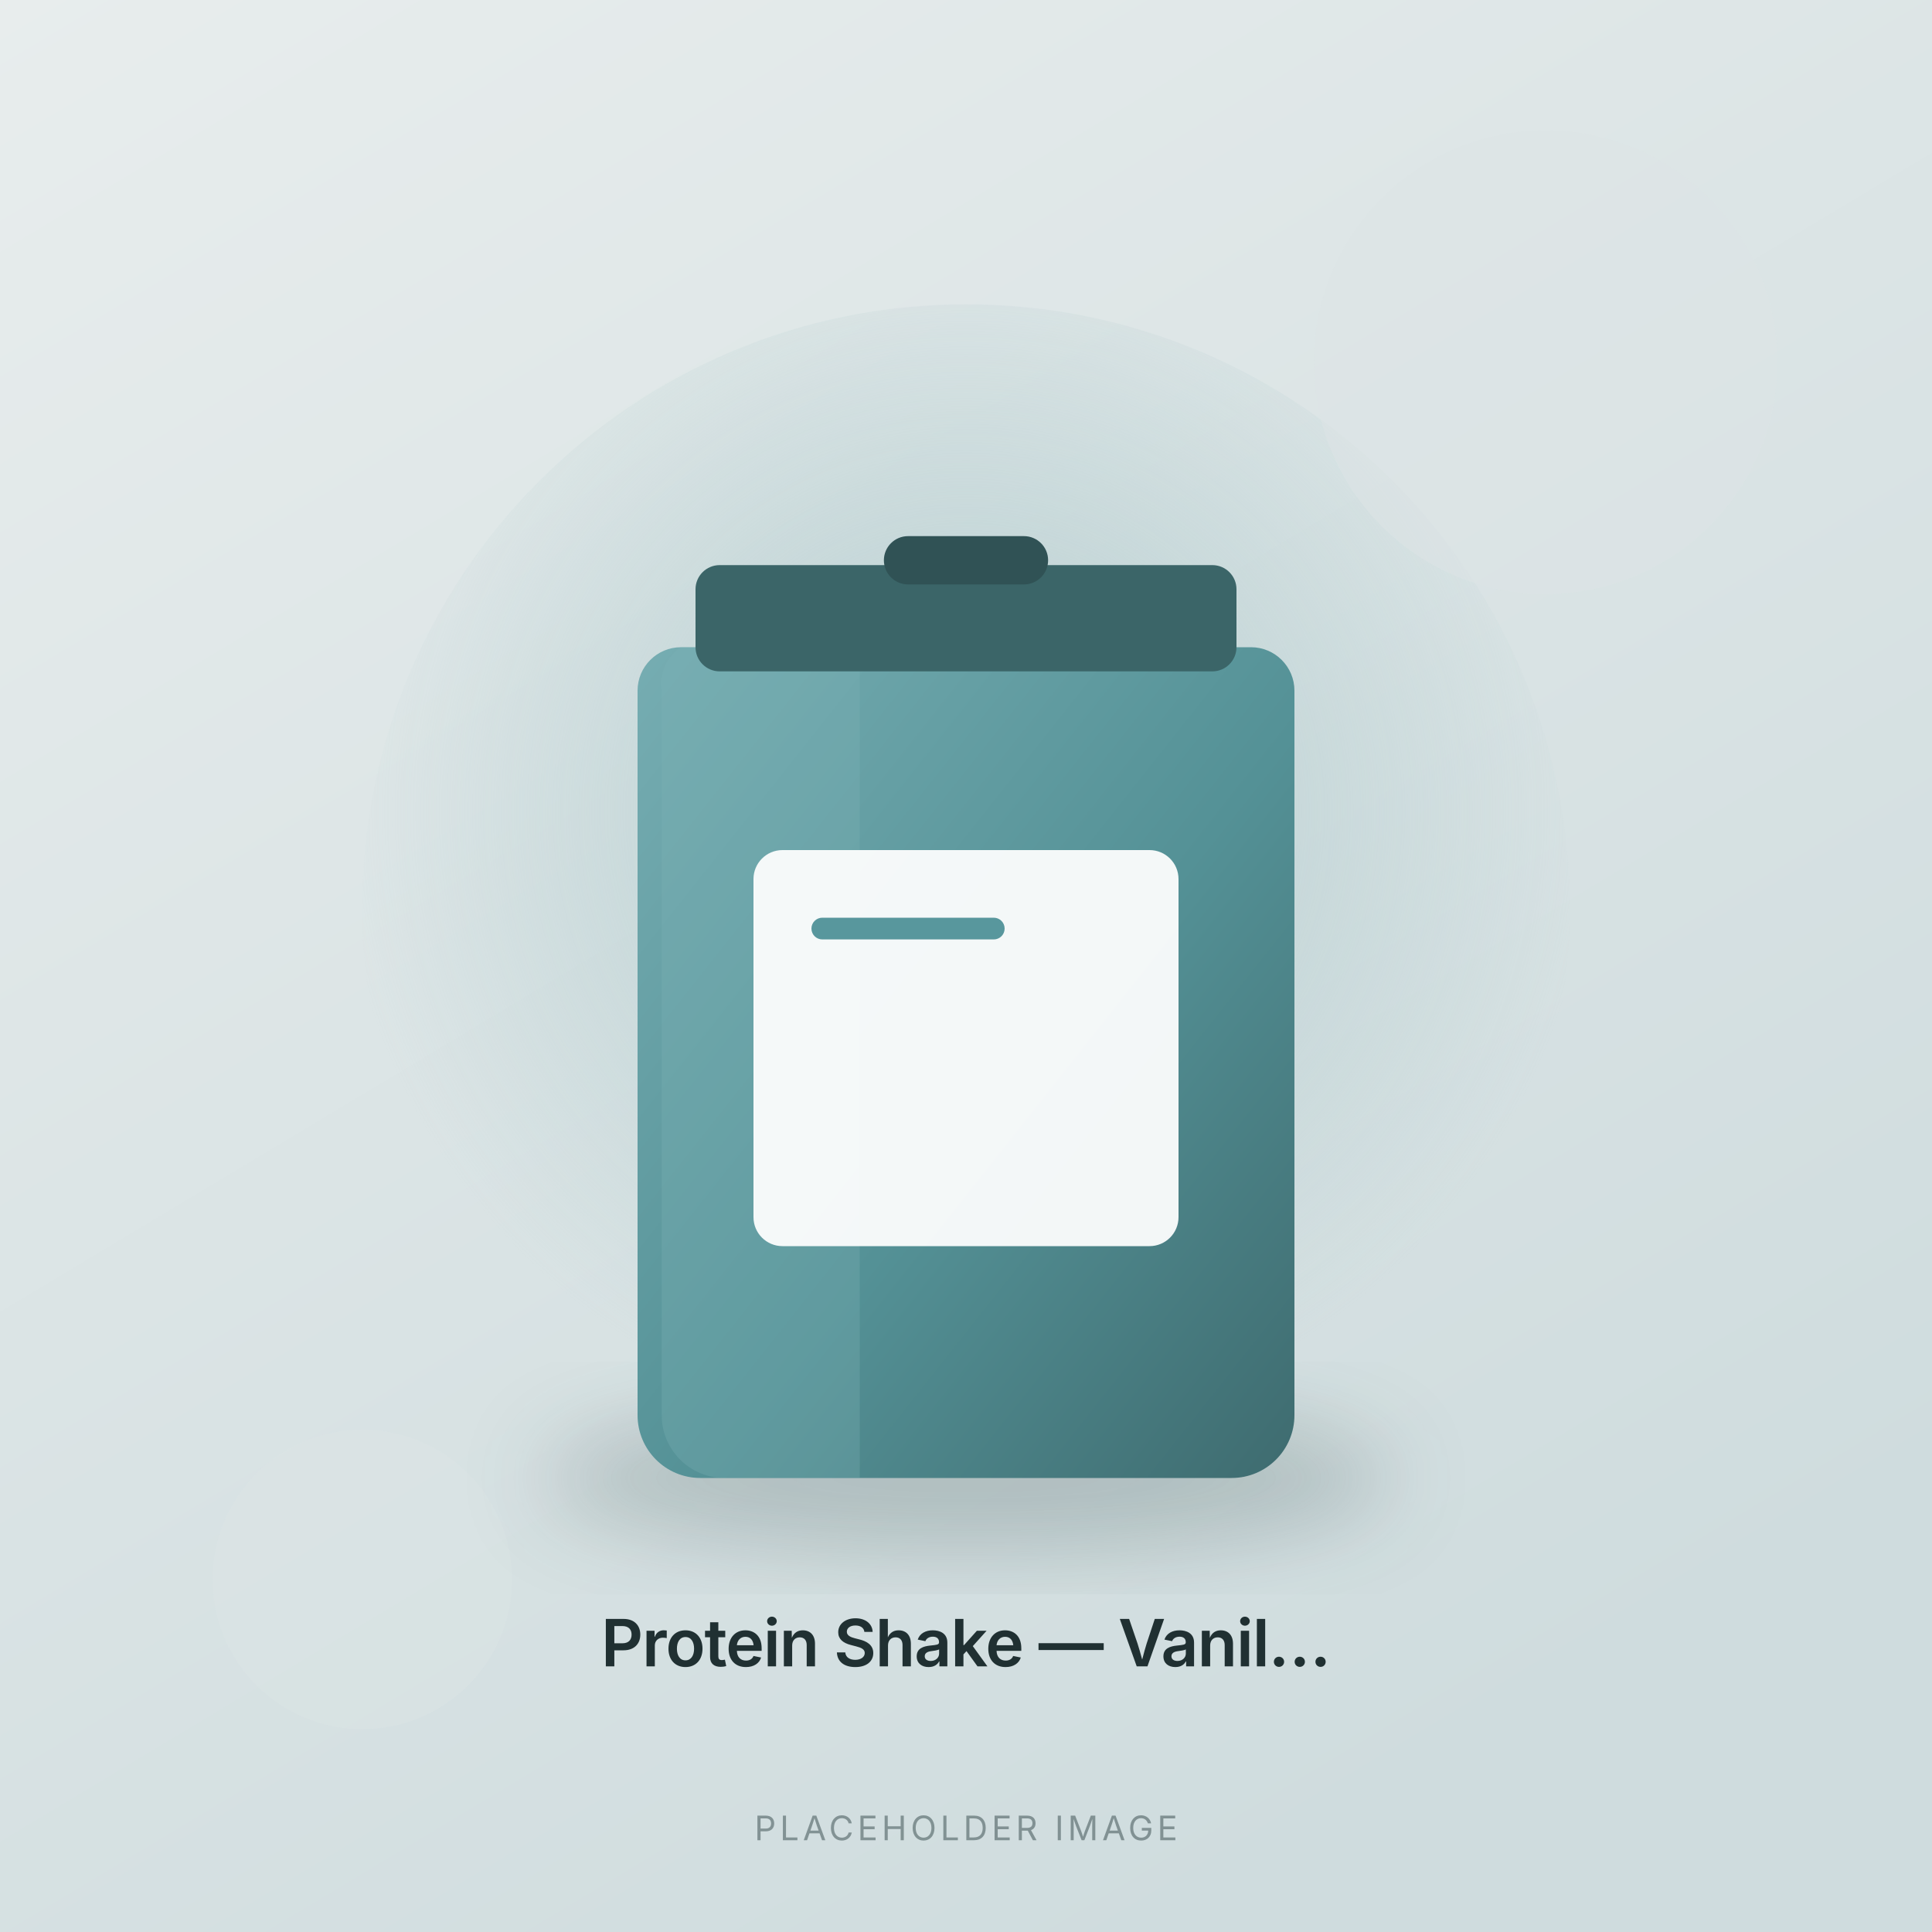
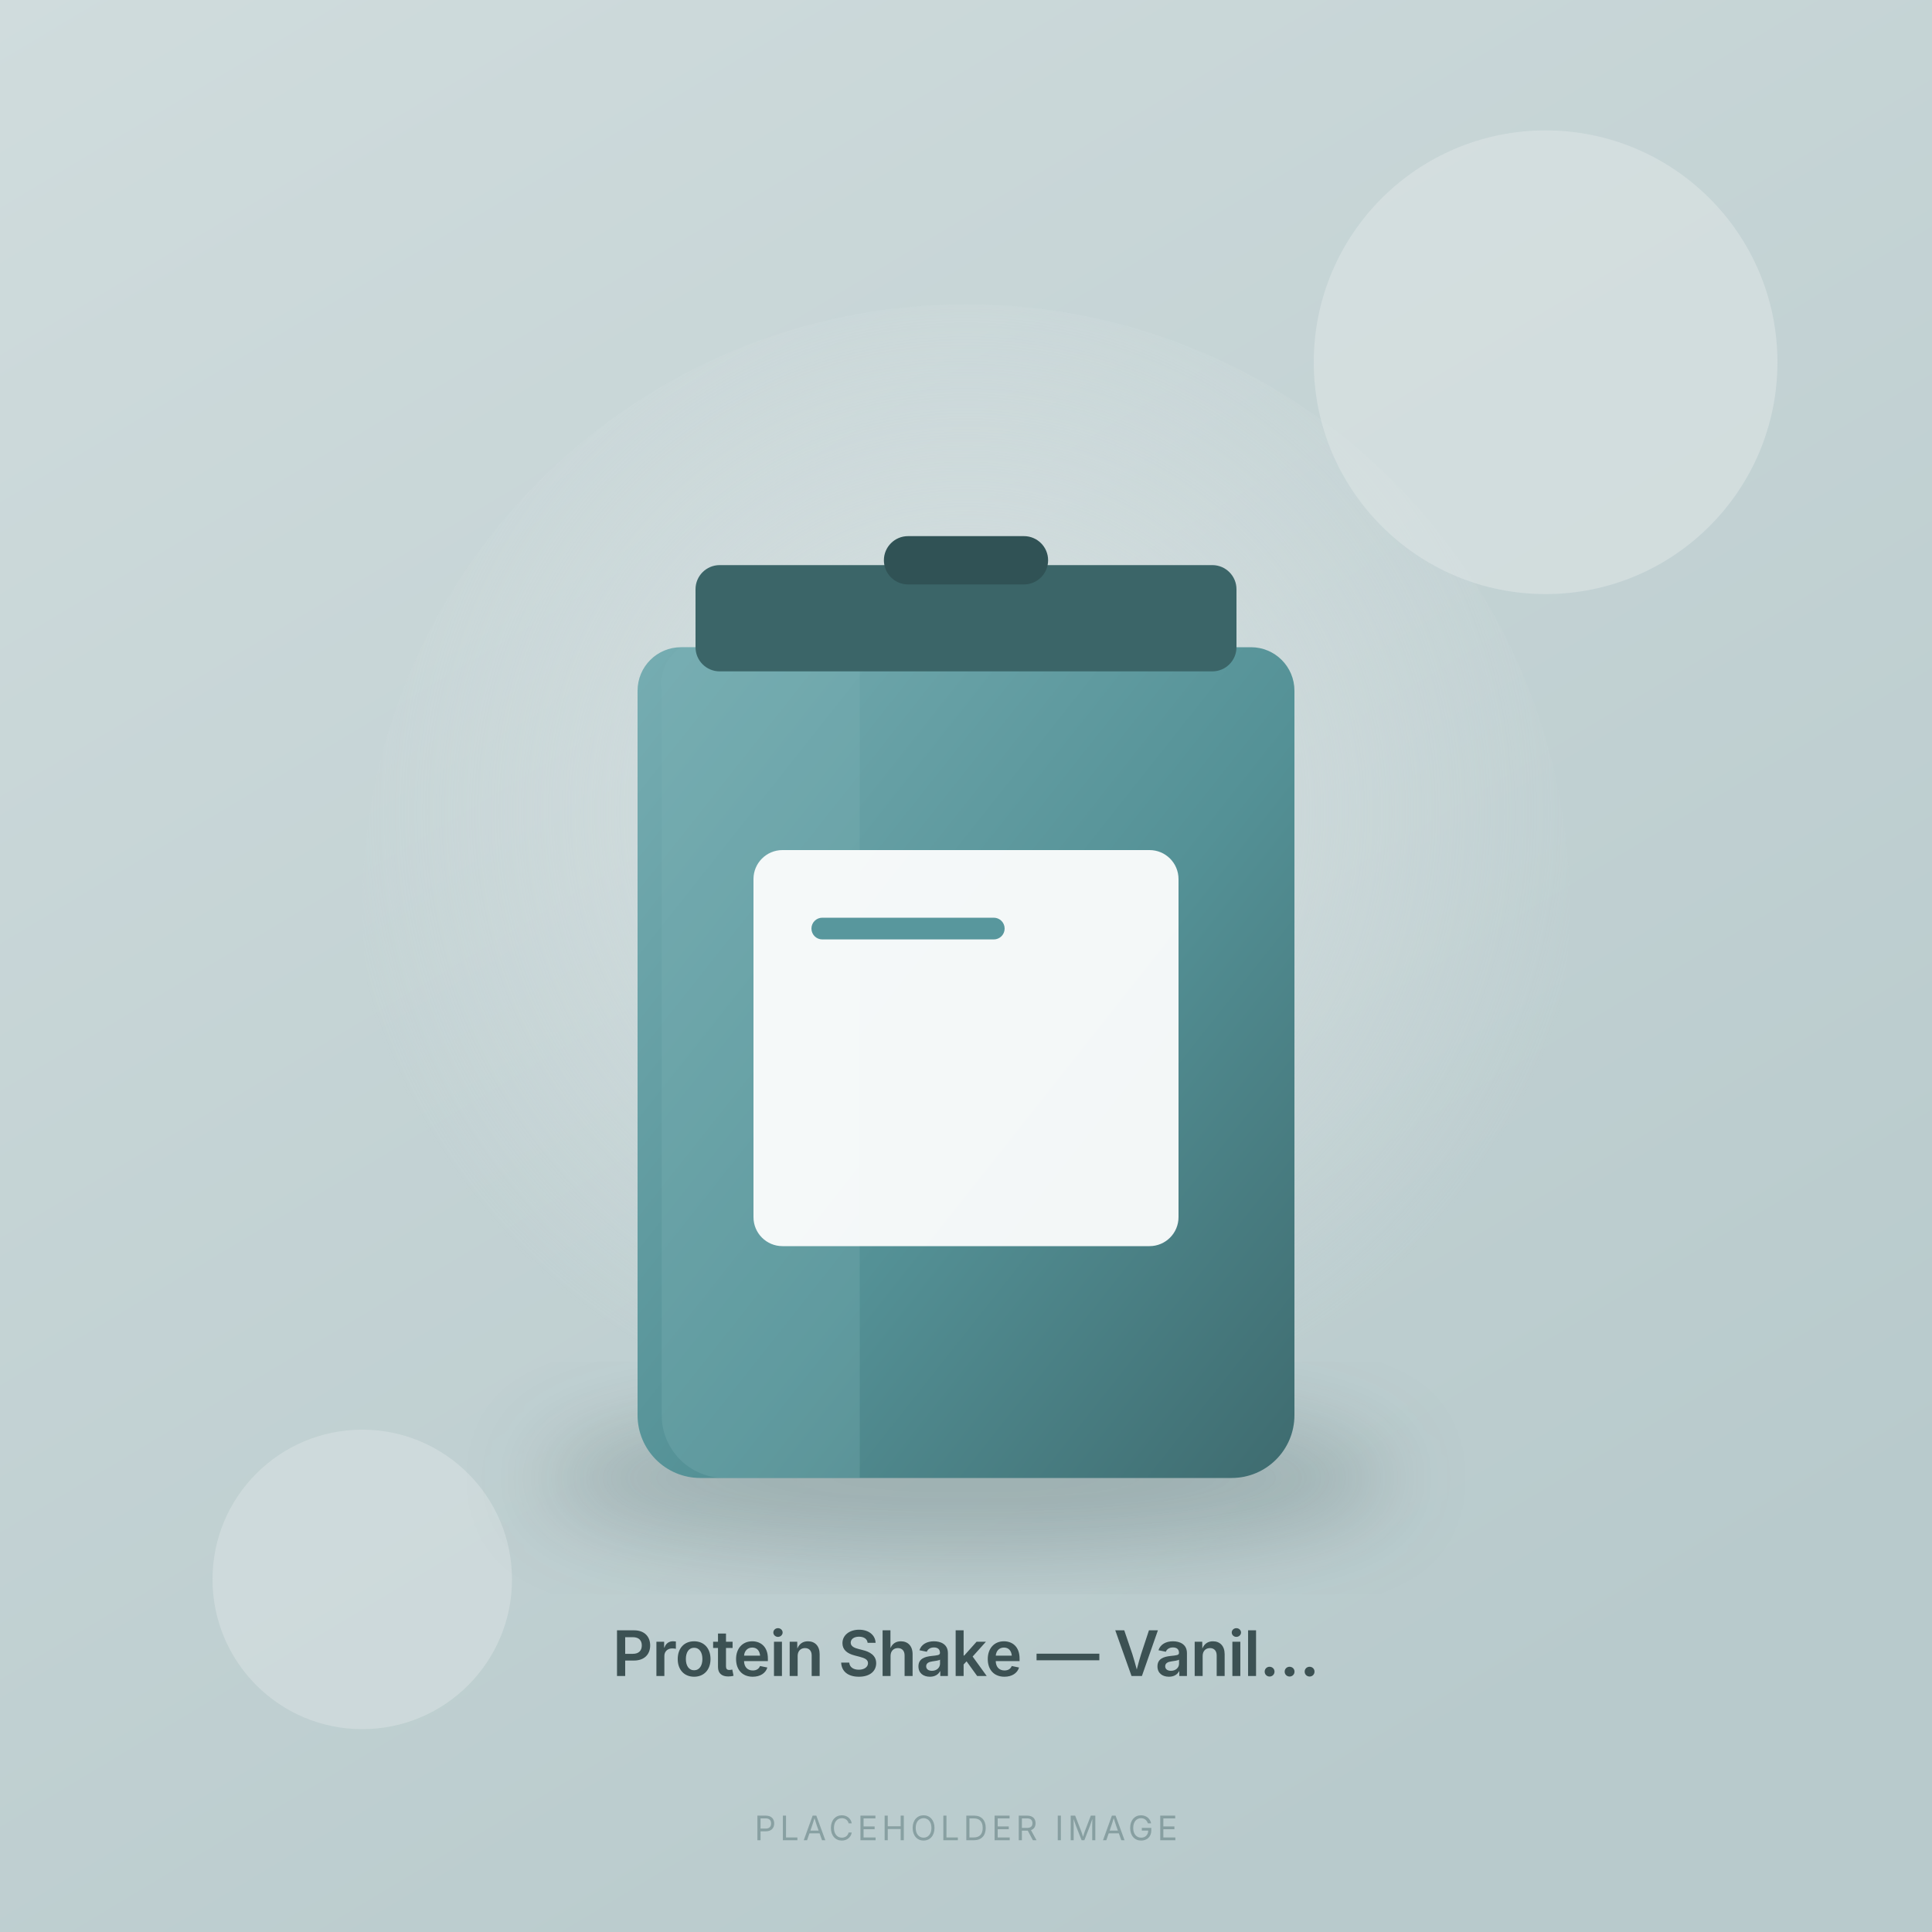
<svg xmlns="http://www.w3.org/2000/svg" viewBox="0 0 800 800" width="800" height="800" role="img" aria-label="Protein Shake — Vanilla">
  <defs>
    <linearGradient id="bg" x1="0" y1="0" x2="0.6" y2="1">
-       <stop offset="0%" stop-color="hsl(185 14% 92%)" />
-       <stop offset="100%" stop-color="hsl(185 18% 84%)" />
+       <stop offset="0%" stop-color="hsl(185 16% 84%)" />
+       <stop offset="100%" stop-color="hsl(185 16% 76%)" />
    </linearGradient>
    <linearGradient id="body" x1="0" y1="0" x2="1" y2="1">
      <stop offset="0%" stop-color="hsl(185 28% 58%)" />
      <stop offset="55%" stop-color="hsl(185 28% 46%)" />
      <stop offset="100%" stop-color="hsl(185 28% 34%)" />
    </linearGradient>
    <radialGradient id="halo" cx="50%" cy="42%" r="52%">
-       <stop offset="0%" stop-color="hsl(185 22% 76%)" stop-opacity="0.95" />
-       <stop offset="100%" stop-color="hsl(185 22% 76%)" stop-opacity="0" />
+       <stop offset="0%" stop-color="hsl(185 16% 87%)" stop-opacity="0.9" />
+       <stop offset="100%" stop-color="hsl(185 16% 87%)" stop-opacity="0" />
    </radialGradient>
    <filter id="soft" x="-30%" y="-30%" width="160%" height="160%">
      <feGaussianBlur stdDeviation="18" />
    </filter>
  </defs>
  <rect width="800" height="800" fill="url(#bg)" />
  <circle cx="400" cy="376" r="250" fill="url(#halo)" />
-   <circle cx="640" cy="150" r="96" fill="hsl(185 16% 88%)" opacity="0.55" />
-   <circle cx="150" cy="654" r="62" fill="hsl(185 16% 88%)" opacity="0.45" />
+   <circle cx="640" cy="150" r="96" fill="hsl(185 16% 88%)" opacity="0.6" />
+   <circle cx="150" cy="654" r="62" fill="hsl(185 16% 88%)" opacity="0.5" />
  <ellipse cx="400" cy="612" rx="176" ry="30" fill="hsl(185 28% 20%)" opacity="0.22" filter="url(#soft)" />
  <path d="M282 268 h236 a18 18 0 0 1 18 18 v300 a26 26 0 0 1 -26 26 h-220 a26 26 0 0 1 -26 -26 v-300 a18 18 0 0 1 18 -18 z" fill="url(#body)" />
  <path d="M282 268 h74 v344 h-56 a26 26 0 0 1 -26 -26 v-300 a18 18 0 0 1 8 -18 z" fill="hsl(185 28% 60%)" opacity="0.3" />
  <rect x="288" y="234" width="224" height="44" rx="10" fill="hsl(185 28% 32%)" />
  <rect x="366" y="222" width="68" height="20" rx="10" fill="hsl(185 28% 26%)" />
  <rect x="312" y="352" width="176" height="164" rx="12" fill="#fff" opacity="0.93" />
  <rect x="336" y="380" width="80" height="9" rx="4.5" fill="hsl(185 28% 48%)" />
-   <text x="400" y="690" text-anchor="middle" font-family="system-ui, -apple-system, 'Segoe UI', sans-serif" font-size="27" font-weight="600" letter-spacing="-0.4" fill="hsl(185 22% 16%)">Protein Shake — Vanil…</text>
-   <text x="400" y="762" text-anchor="middle" font-family="system-ui, -apple-system, 'Segoe UI', sans-serif" font-size="14" letter-spacing="1.6" fill="hsl(185 18% 24%)" opacity="0.5">PLACEHOLDER IMAGE</text>
+   <text x="400" y="694" text-anchor="middle" font-family="system-ui, -apple-system, 'Segoe UI', sans-serif" font-size="26" font-weight="600" letter-spacing="-0.3" fill="hsl(185 16% 28%)">Protein Shake — Vanil…</text>
+   <text x="400" y="762" text-anchor="middle" font-family="system-ui, -apple-system, 'Segoe UI', sans-serif" font-size="14" letter-spacing="1.6" fill="hsl(185 16% 40%)" opacity="0.5">PLACEHOLDER IMAGE</text>
</svg>
